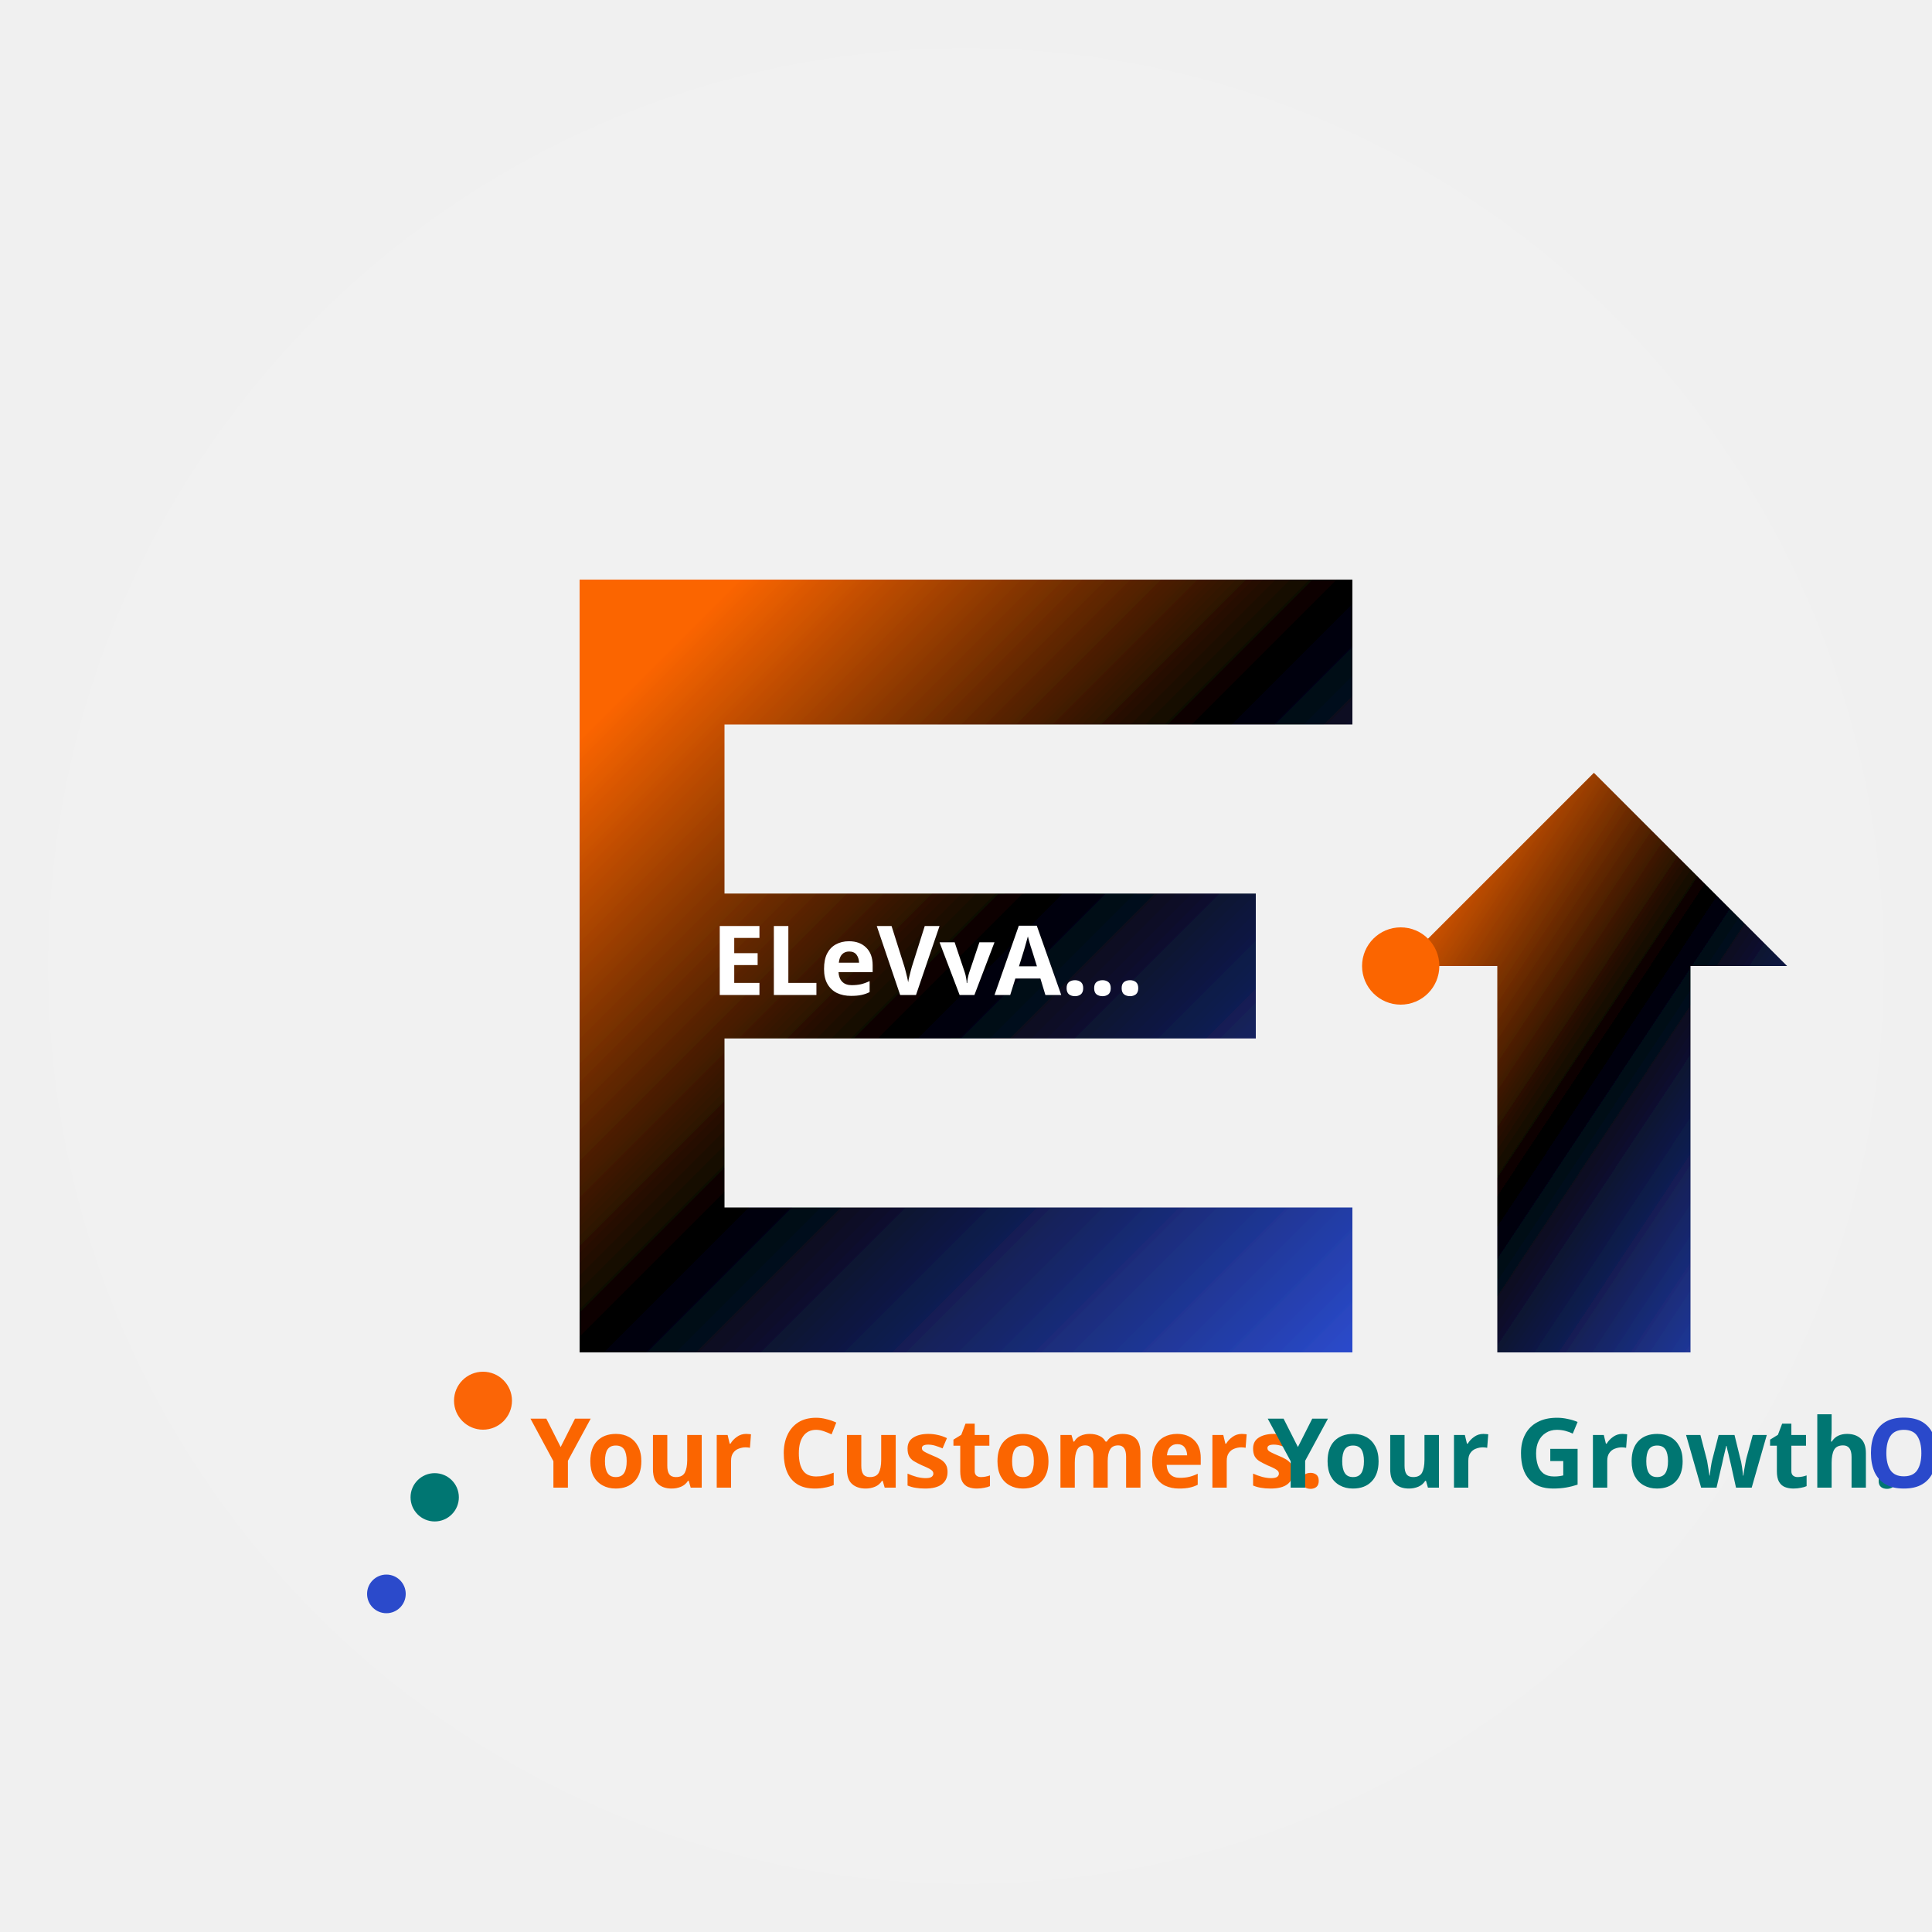
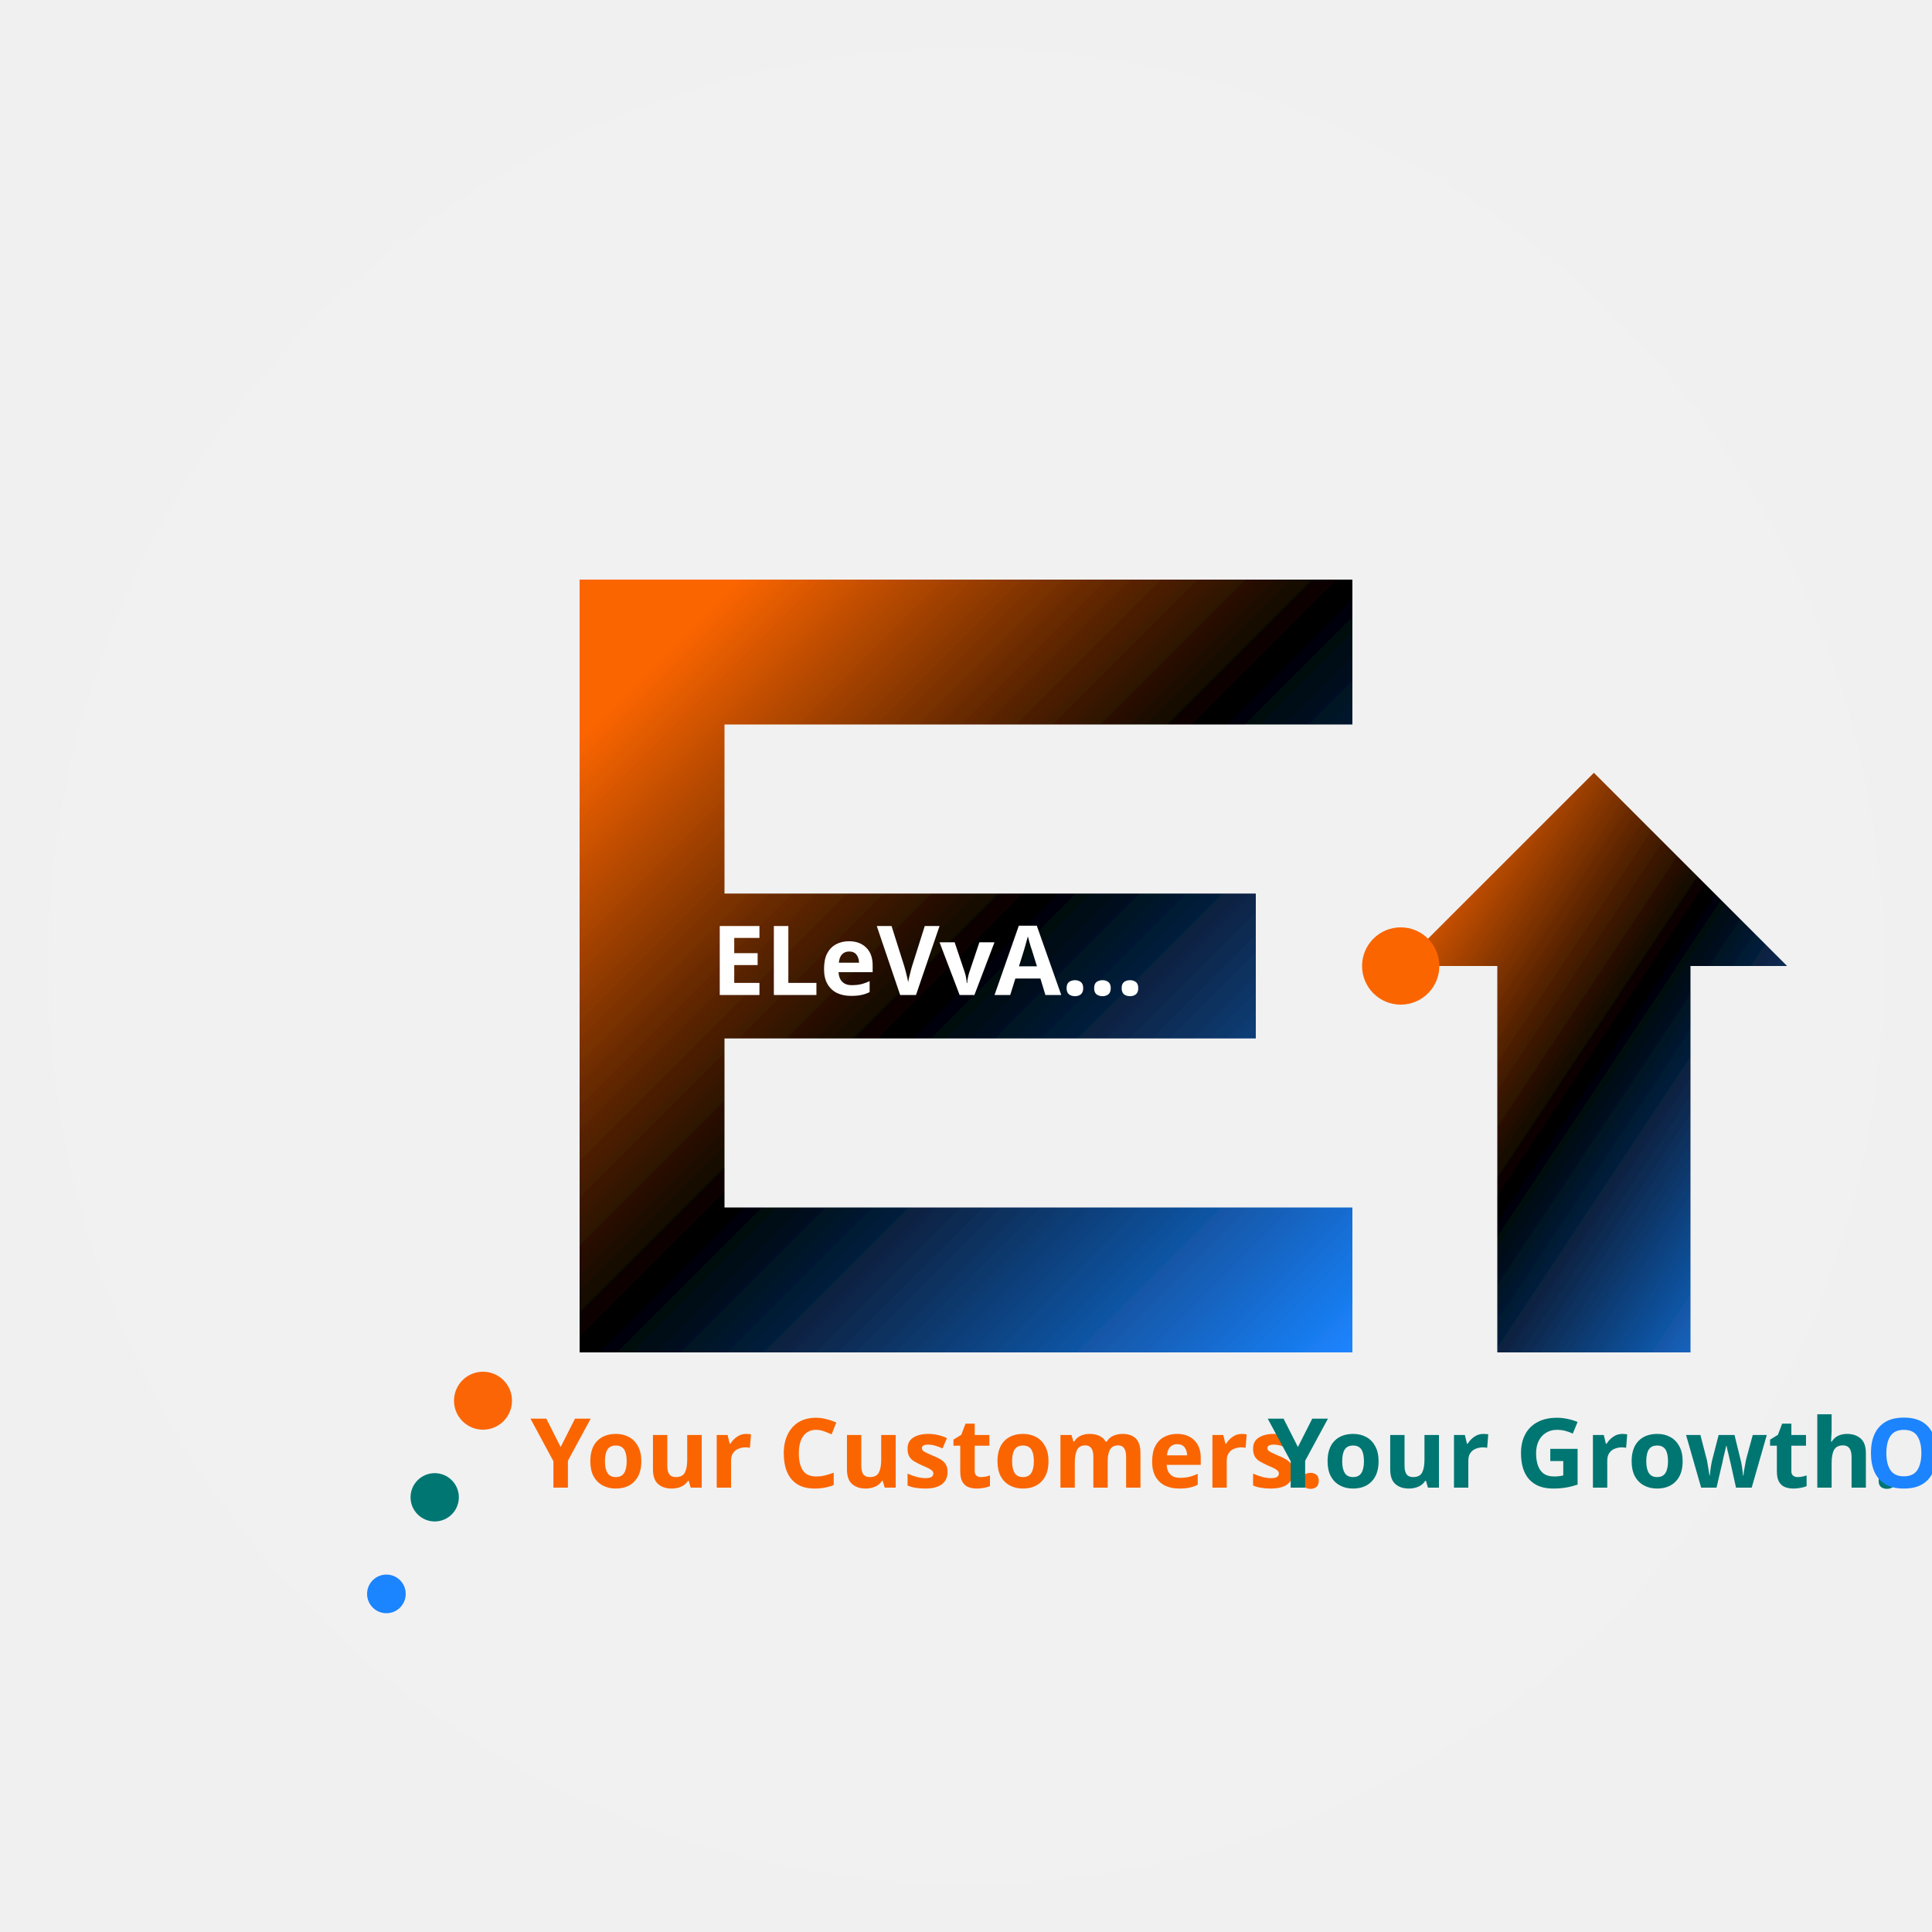
<svg xmlns="http://www.w3.org/2000/svg" viewBox="0 0 200 200">
  <defs>
    <linearGradient id="mainGradient" x1="0" y1="0" x2="100%" y2="100%">
      <stop offset="10%" style="stop-color:#fb6506;stop-opacity:1" />
      <stop offset="50%" style="stop-color:#000;stop-opacity:1" />
-       <stop offset="100%" style="stop-color:#2b4acb;stop-opacity:1" />
+       <stop offset="100%" style="stop-color:#1b84ff;stop-opacity:1" />
    </linearGradient>
    <linearGradient id="accentGradient" x1="0%" y1="0%" x2="100%" y2="100%">
      <stop offset="0%" style="stop-color:#06B6D4;stop-opacity:1" />
      <stop offset="100%" style="stop-color:#3B82F6;stop-opacity:1" />
    </linearGradient>
    <filter id="shadow" x="-50%" y="-50%" width="200%" height="200%">
      <feGaussianBlur in="SourceAlpha" stdDeviation="3" />
      <feOffset dx="0" dy="2" result="offsetblur" />
      <feComponentTransfer>
        <feFuncA type="linear" slope="0" />
      </feComponentTransfer>
      <feMerge>
        <feMergeNode />
        <feMergeNode in="SourceGraphic" />
      </feMerge>
    </filter>
  </defs>
  <circle cx="100" cy="100" r="95" fill="#fff" opacity="0.1" />
  <g filter="url(#shadow)">
    <path d="M 60 60 L 140 60 L 140 75 L 75 75 L 75 92.5 L 130 92.5 L 130 107.5 L 75 107.5 L 75 125 L 140 125 L 140 140 L 60 140 Z" fill="url(#mainGradient)" />
    <path d="M 145 100 L 165 80 L 185 100 L 175 100 L 175 140 L 155 140 L 155 100 Z" fill="url(#mainGradient)" />
    <text x="48%" y="77%" text-anchor="middle" fill="#fb6506" font-size="10" font-weight="bold" font-family="poppins">Your Customers.</text>
    <text x="48%" y="51.5%" text-anchor="middle" fill="#fff" font-size="10" font-weight="bold" font-family="poppins">ELeVvA...</text>
    <text x="82%" y="77%" text-anchor="middle" fill="#007672" font-size="10" font-weight="bold" font-family="poppins">Your Growth.</text>
-     <text x="112%" y="77%" text-anchor="middle" fill="#2b4acb" font-size="10" font-weight="bold" font-family="poppins">Our Priority.</text>
+     <text x="112%" y="77%" text-anchor="middle" fill="#1b84ff" font-size="10" font-weight="bold" font-family="poppins">Our Priority.</text>
    <circle cx="145" cy="100" r="4" fill="#fb6506" />
  </g>
  <circle cx="50" cy="145" r="3" fill="#fb6506" opacity="1" />
  <circle cx="45" cy="155" r="2.5" fill="#007672" opacity="1" />
-   <circle cx="40" cy="165" r="2" fill="#2b4acb" opacity="1" />
+   <circle cx="40" cy="165" r="2" fill="#1b84ff" opacity="1" />
</svg>
